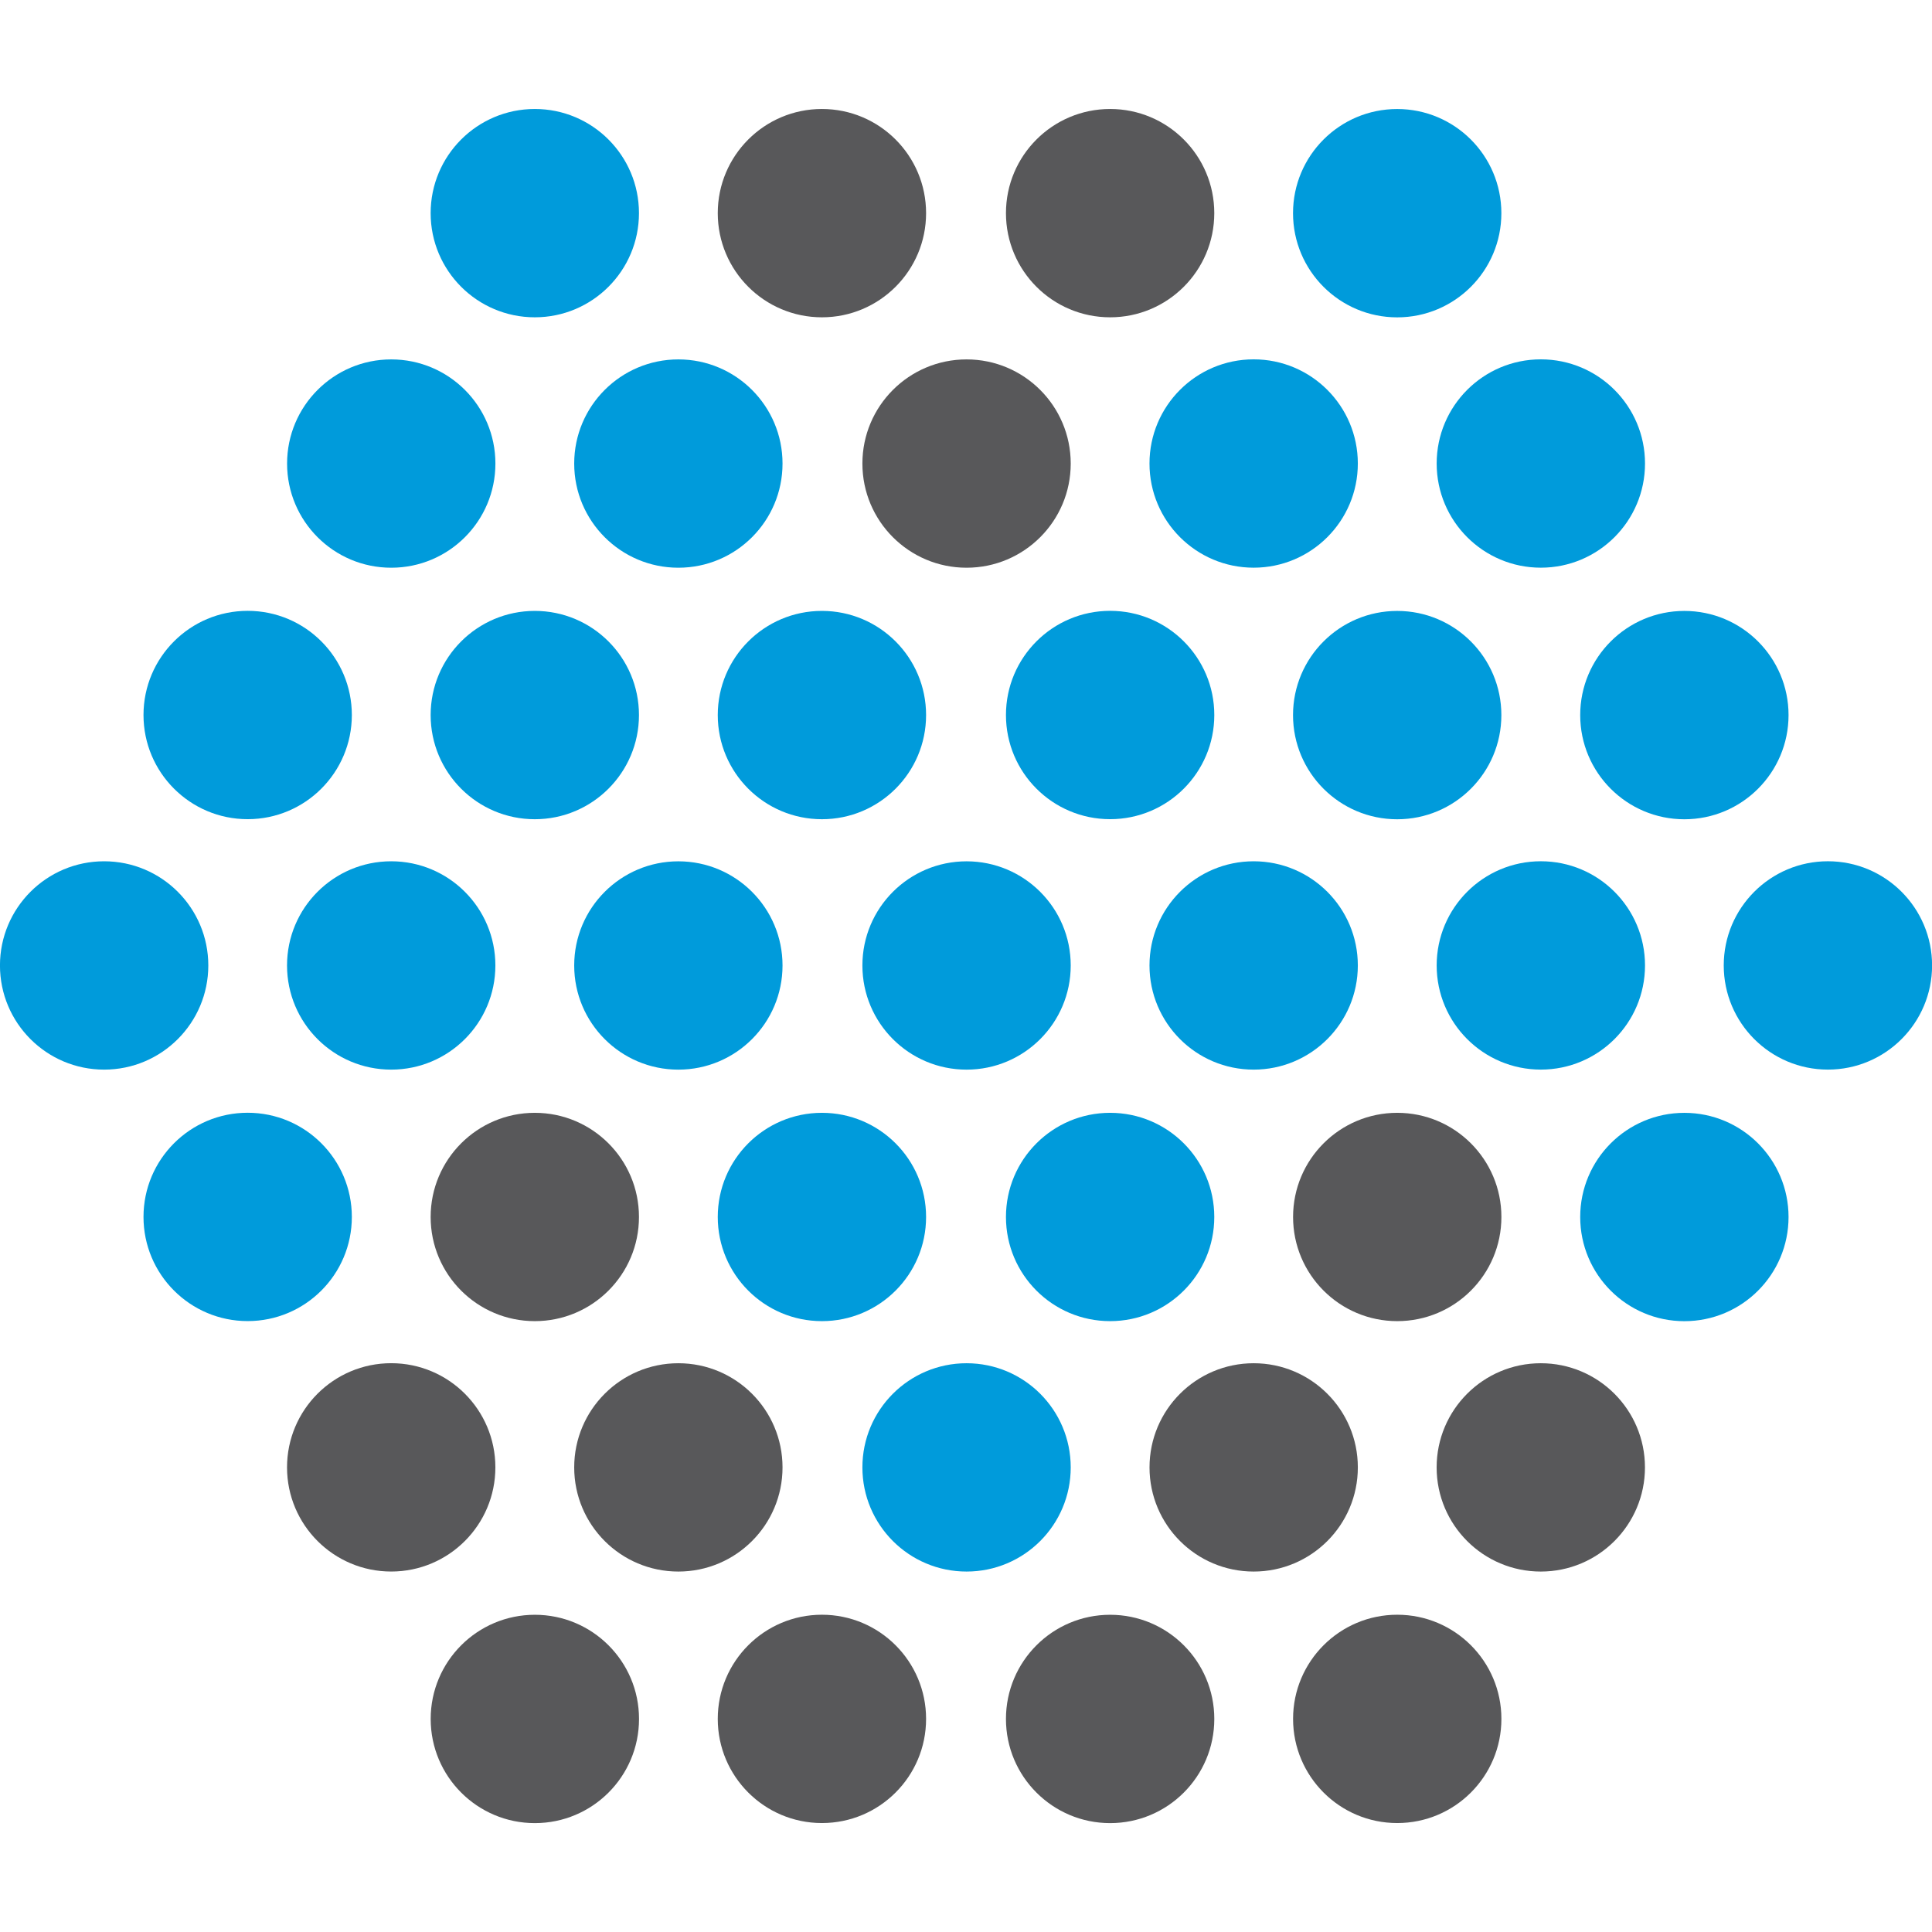
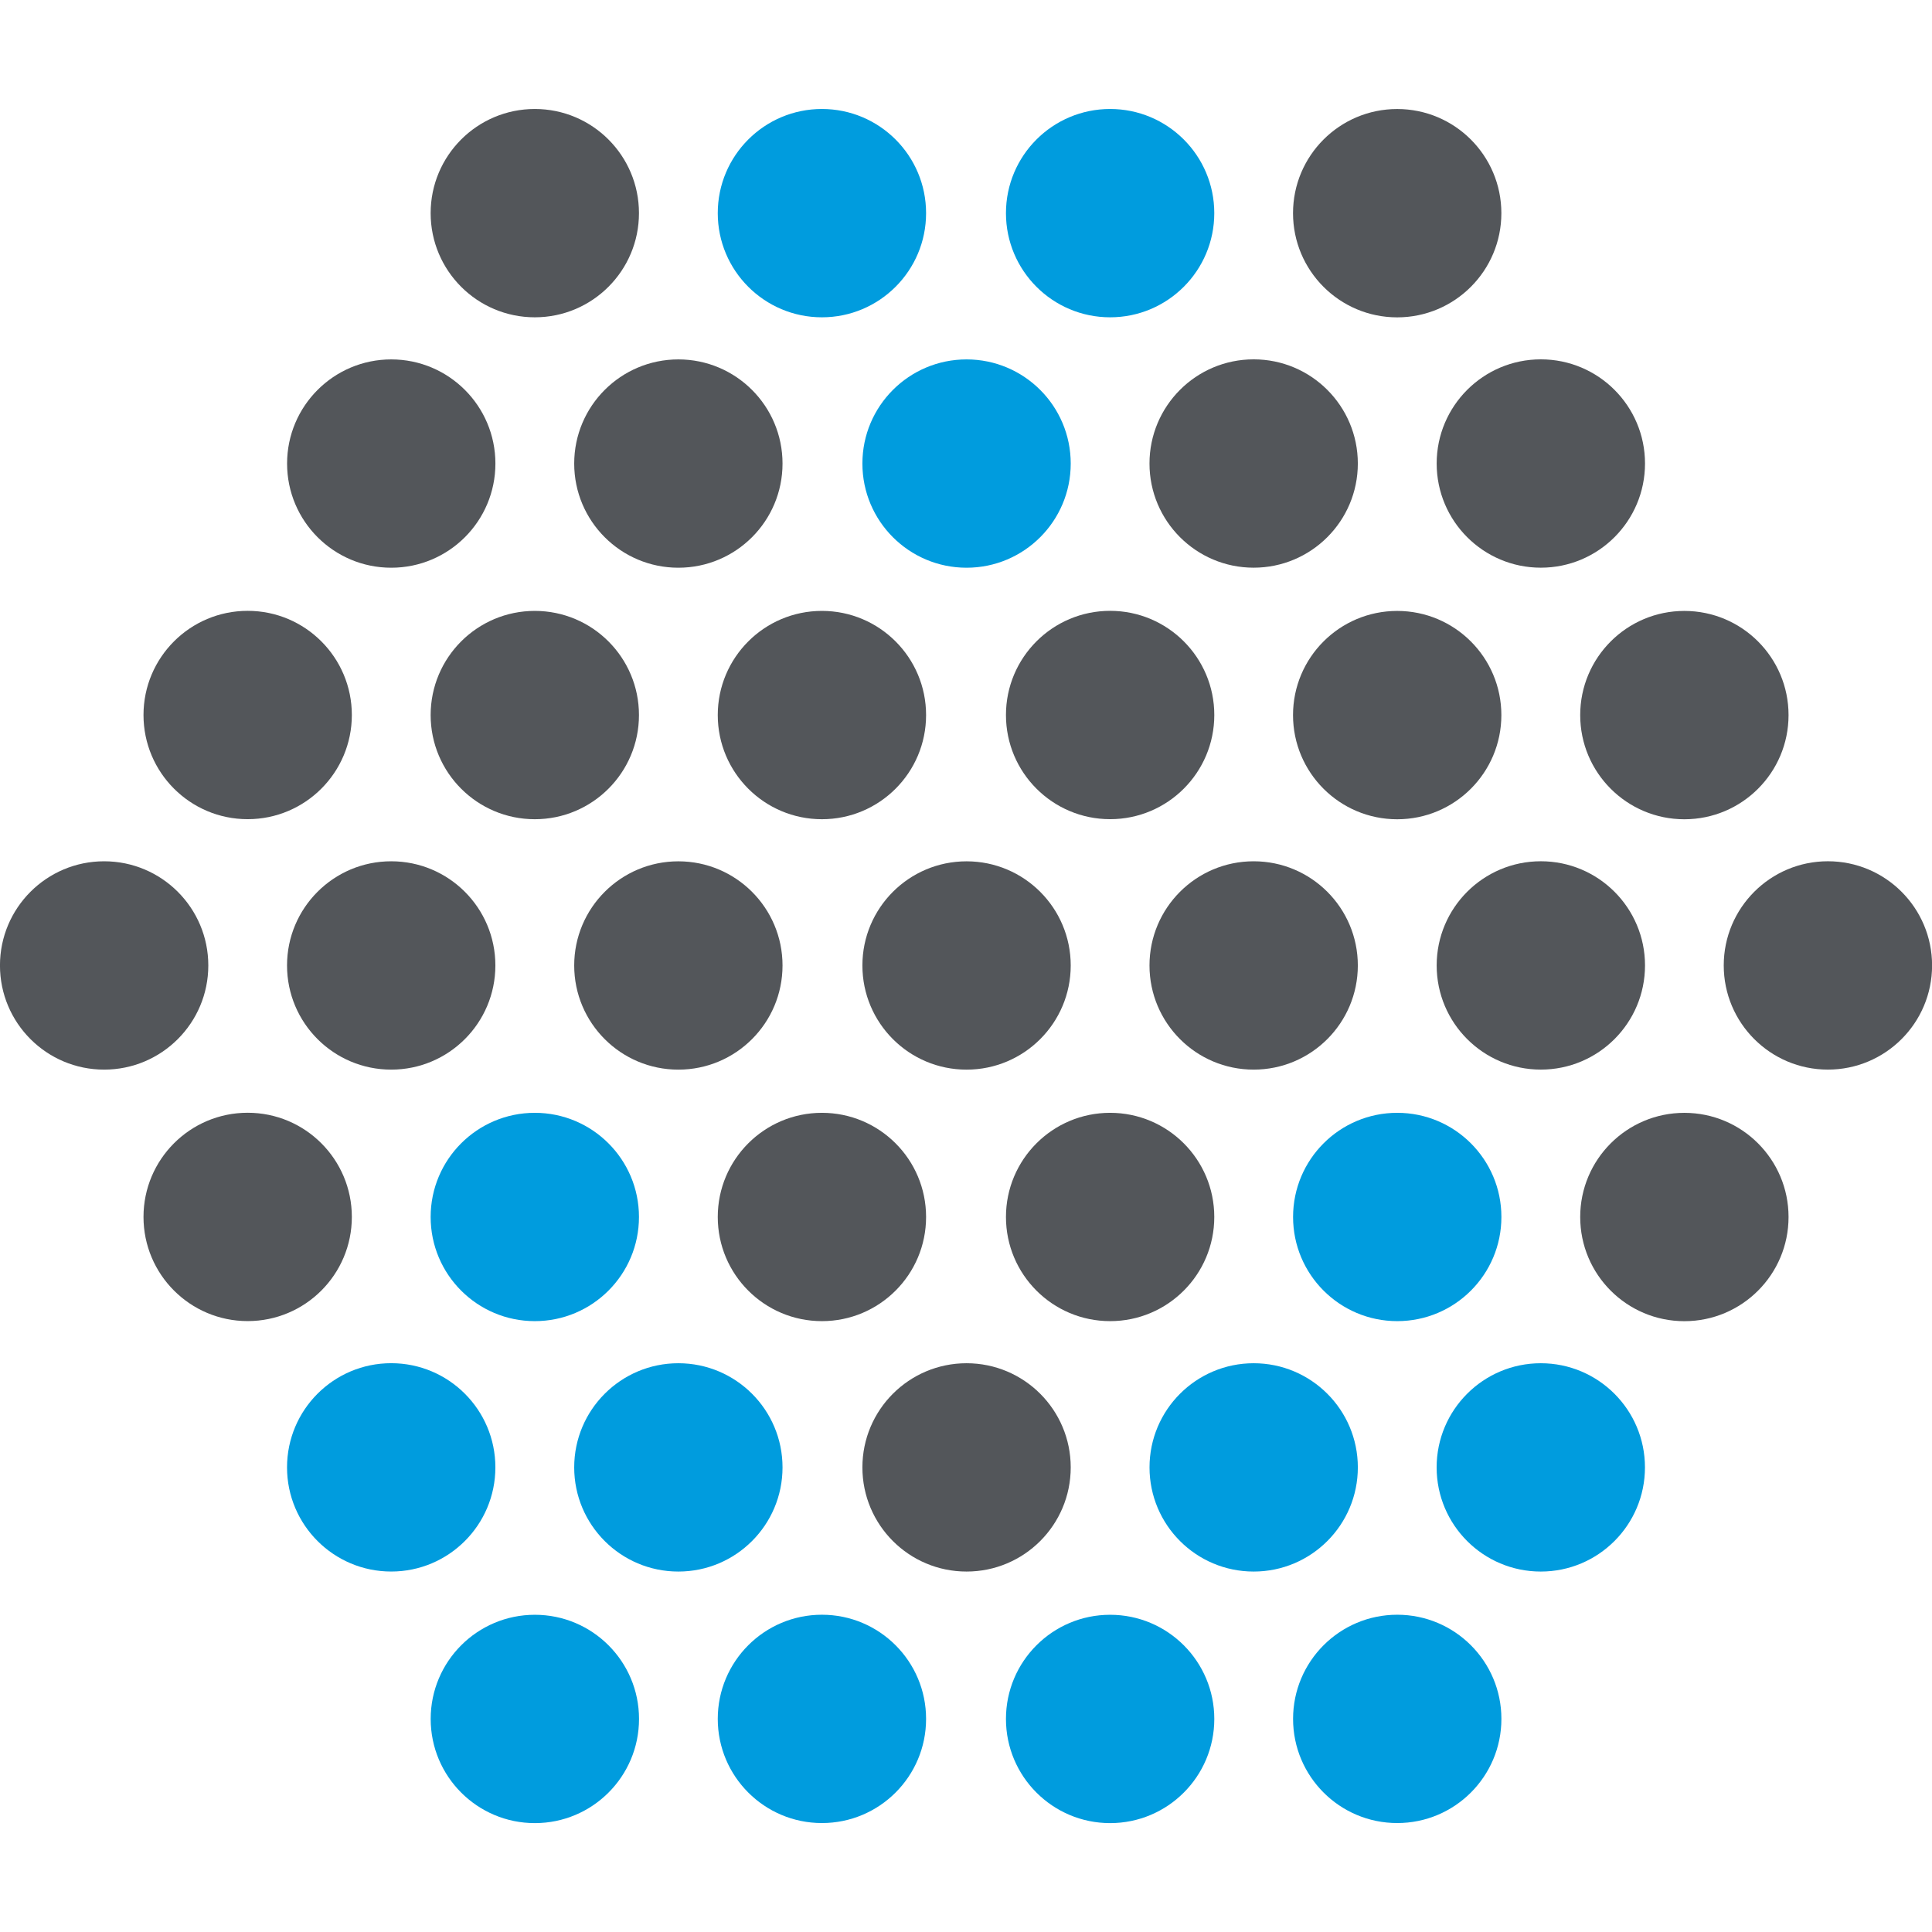
<svg xmlns="http://www.w3.org/2000/svg" width="64" height="64" version="1.1" viewBox="0 0 16.933 16.933" id="svg4648">
  <defs id="defs4652" />
  <g transform="translate(-117.3053,-206.6313)" id="g4646" style="stroke-width:0.255">
-     <circle cx="118.218" cy="215.093" r="0.913" id="circle4560" style="fill:#009bdb;stroke-width:0.241" />
-     <circle cx="119.476" cy="217.297" r="0.913" id="circle4562" style="fill:#009bdb;stroke-width:0.241" />
-     <circle cx="120.734" cy="219.492" r="0.913" id="circle4564" style="fill:#58585a;stroke-width:0.241" />
-     <circle cx="121.993" cy="221.697" r="0.913" id="circle4566" style="fill:#58585a;stroke-width:0.241" />
-     <circle cx="119.476" cy="212.898" r="0.913" id="circle4568" style="fill:#009bdb;stroke-width:0.241" />
-     <circle cx="120.734" cy="215.093" r="0.913" id="circle4570" style="fill:#009bdb;stroke-width:0.241" />
-     <g id="g4578" style="fill:#58585a" transform="matrix(0.9460297,0,0,0.9460297,6.331008,11.11031)">
-       <circle cx="122.26" cy="217.95" r="0.965" id="circle4572" />
-       <circle cx="123.59" cy="220.27" r="0.965" id="circle4574" />
-       <circle cx="124.92" cy="222.6" r="0.965" id="circle4576" />
+     <circle cx="118.218" cy="215.093" r="0.913" id="circle4560" style="fill:#53565a;stroke-width:0.241;fill-opacity:1" />
+     <circle cx="119.476" cy="217.297" r="0.913" id="circle4562" style="fill:#53565a;stroke-width:0.241;fill-opacity:1" />
+     <circle cx="120.734" cy="219.492" r="0.913" id="circle4564" style="fill:#009cde;stroke-width:0.241;fill-opacity:1" />
+     <circle cx="121.993" cy="221.697" r="0.913" id="circle4566" style="fill:#009cde;stroke-width:0.241;fill-opacity:1" />
+     <circle cx="119.476" cy="212.898" r="0.913" id="circle4568" style="fill:#53565a;stroke-width:0.241;fill-opacity:1" />
+     <circle cx="120.734" cy="215.093" r="0.913" id="circle4570" style="fill:#53565a;stroke-width:0.241;fill-opacity:1" />
+     <g id="g4578" style="fill:#009cde;fill-opacity:1" transform="matrix(0.9460297,0,0,0.9460297,6.331008,11.11031)">
+       <circle cx="122.26" cy="217.95" r="0.965" id="circle4572" style="fill:#009cde;fill-opacity:1" />
+       <circle cx="123.59" cy="220.27" r="0.965" id="circle4574" style="fill:#009cde;fill-opacity:1" />
+       <circle cx="124.92" cy="222.6" r="0.965" id="circle4576" style="fill:#009cde;fill-opacity:1" />
    </g>
-     <g id="g4590" style="fill:#009bdb" transform="matrix(0.9460297,0,0,0.9460297,6.331008,11.11031)">
-       <circle cx="120.93" cy="210.97" r="0.965" id="circle4580" />
-       <circle cx="122.26" cy="213.3" r="0.965" id="circle4582" />
-       <circle cx="123.59" cy="215.62" r="0.965" id="circle4584" />
-       <circle cx="124.92" cy="217.95" r="0.965" id="circle4586" />
-       <circle cx="126.26" cy="220.27" r="0.965" id="circle4588" />
+     <g id="g4590" style="fill:#53565a;fill-opacity:1" transform="matrix(0.9460297,0,0,0.9460297,6.331008,11.11031)">
+       <circle cx="120.93" cy="210.97" r="0.965" id="circle4580" style="fill:#53565a;fill-opacity:1" />
+       <circle cx="122.26" cy="213.3" r="0.965" id="circle4582" style="fill:#53565a;fill-opacity:1" />
+       <circle cx="123.59" cy="215.62" r="0.965" id="circle4584" style="fill:#53565a;fill-opacity:1" />
+       <circle cx="124.92" cy="217.95" r="0.965" id="circle4586" style="fill:#53565a;fill-opacity:1" />
+       <circle cx="126.26" cy="220.27" r="0.965" id="circle4588" style="fill:#53565a;fill-opacity:1" />
    </g>
-     <circle cx="127.035" cy="221.697" r="0.913" id="circle4592" style="fill:#58585a;stroke-width:0.241" />
-     <g id="g4604" style="fill:#009bdb" transform="matrix(0.9460297,0,0,0.9460297,6.331008,11.11031)">
-       <circle cx="122.26" cy="208.65" r="0.965" id="circle4594" />
-       <circle cx="123.59" cy="210.97" r="0.965" id="circle4596" />
-       <circle cx="124.92" cy="213.3" r="0.965" id="circle4598" />
-       <circle cx="126.26" cy="215.62" r="0.965" id="circle4600" />
-       <circle cx="127.59" cy="217.95" r="0.965" id="circle4602" />
+     <circle cx="127.035" cy="221.697" r="0.913" id="circle4592" style="fill:#009cde;stroke-width:0.241;fill-opacity:1" />
+     <g id="g4604" style="fill:#53565a;fill-opacity:1" transform="matrix(0.9460297,0,0,0.9460297,6.331008,11.11031)">
+       <circle cx="122.26" cy="208.65" r="0.965" id="circle4594" style="fill:#53565a;fill-opacity:1" />
+       <circle cx="123.59" cy="210.97" r="0.965" id="circle4596" style="fill:#53565a;fill-opacity:1" />
+       <circle cx="124.92" cy="213.3" r="0.965" id="circle4598" style="fill:#53565a;fill-opacity:1" />
+       <circle cx="126.26" cy="215.62" r="0.965" id="circle4600" style="fill:#53565a;fill-opacity:1" />
+       <circle cx="127.59" cy="217.95" r="0.965" id="circle4602" style="fill:#53565a;fill-opacity:1" />
    </g>
-     <g id="g4614" style="fill:#58585a" transform="matrix(0.9460297,0,0,0.9460297,6.331008,11.11031)">
-       <circle cx="128.92" cy="220.27" r="0.965" id="circle4606" />
-       <circle cx="130.25" cy="222.6" r="0.965" id="circle4608" />
-       <circle cx="124.92" cy="208.65" r="0.965" id="circle4610" />
-       <circle cx="126.26" cy="210.97" r="0.965" id="circle4612" />
+     <g id="g4614" style="fill:#009cde;fill-opacity:1" transform="matrix(0.9460297,0,0,0.9460297,6.331008,11.11031)">
+       <circle cx="128.92" cy="220.27" r="0.965" id="circle4606" style="fill:#009cde;fill-opacity:1" />
+       <circle cx="130.25" cy="222.6" r="0.965" id="circle4608" style="fill:#009cde;fill-opacity:1" />
+       <circle cx="124.92" cy="208.65" r="0.965" id="circle4610" style="fill:#009cde;fill-opacity:1" />
+       <circle cx="126.26" cy="210.97" r="0.965" id="circle4612" style="fill:#009cde;fill-opacity:1" />
    </g>
-     <circle cx="127.035" cy="212.898" r="0.913" id="circle4616" style="fill:#009bdb;stroke-width:0.241" />
-     <circle cx="128.293" cy="215.093" r="0.913" id="circle4618" style="fill:#009bdb;stroke-width:0.241" />
-     <g id="g4626" style="fill:#58585a" transform="matrix(0.9460297,0,0,0.9460297,6.331008,11.11031)">
-       <circle cx="130.25" cy="217.95" r="0.965" id="circle4620" />
-       <circle cx="131.58" cy="220.27" r="0.965" id="circle4622" />
-       <circle cx="127.59" cy="208.65" r="0.965" id="circle4624" />
+     <circle cx="127.035" cy="212.898" r="0.913" id="circle4616" style="fill:#53565a;stroke-width:0.241;fill-opacity:1" />
+     <circle cx="128.293" cy="215.093" r="0.913" id="circle4618" style="fill:#53565a;stroke-width:0.241;fill-opacity:1" />
+     <g id="g4626" style="fill:#009cde;fill-opacity:1" transform="matrix(0.9460297,0,0,0.9460297,6.331008,11.11031)">
+       <circle cx="130.25" cy="217.95" r="0.965" id="circle4620" style="fill:#009cde;fill-opacity:1" />
+       <circle cx="131.58" cy="220.27" r="0.965" id="circle4622" style="fill:#009cde;fill-opacity:1" />
+       <circle cx="127.59" cy="208.65" r="0.965" id="circle4624" style="fill:#009cde;fill-opacity:1" />
    </g>
-     <g id="g4644" style="fill:#009bdb" transform="translate(0,0.1427992)">
-       <circle cx="128.293" cy="210.551" r="0.913" id="circle4628" style="stroke-width:0.241" />
-       <circle cx="129.551" cy="212.756" r="0.913" id="circle4630" style="stroke-width:0.241" />
-       <circle cx="130.81" cy="214.95" r="0.913" id="circle4632" style="stroke-width:0.241" />
-       <circle cx="132.068" cy="217.155" r="0.913" id="circle4634" style="stroke-width:0.241" />
-       <circle cx="129.551" cy="208.357" r="0.913" id="circle4636" style="stroke-width:0.241" />
-       <circle cx="130.81" cy="210.551" r="0.913" id="circle4638" style="stroke-width:0.241" />
-       <circle cx="132.068" cy="212.756" r="0.913" id="circle4640" style="stroke-width:0.241" />
-       <circle cx="133.326" cy="214.95" r="0.913" id="circle4642" style="stroke-width:0.241" />
+     <g id="g4644" style="fill:#53565a;fill-opacity:1" transform="translate(0,0.1427992)">
+       <circle cx="128.293" cy="210.551" r="0.913" id="circle4628" style="stroke-width:0.241;fill:#53565a;fill-opacity:1" />
+       <circle cx="129.551" cy="212.756" r="0.913" id="circle4630" style="stroke-width:0.241;fill:#53565a;fill-opacity:1" />
+       <circle cx="130.81" cy="214.95" r="0.913" id="circle4632" style="stroke-width:0.241;fill:#53565a;fill-opacity:1" />
+       <circle cx="132.068" cy="217.155" r="0.913" id="circle4634" style="stroke-width:0.241;fill:#53565a;fill-opacity:1" />
+       <circle cx="129.551" cy="208.357" r="0.913" id="circle4636" style="stroke-width:0.241;fill:#53565a;fill-opacity:1" />
+       <circle cx="130.81" cy="210.551" r="0.913" id="circle4638" style="stroke-width:0.241;fill:#53565a;fill-opacity:1" />
+       <circle cx="132.068" cy="212.756" r="0.913" id="circle4640" style="stroke-width:0.241;fill:#53565a;fill-opacity:1" />
+       <circle cx="133.326" cy="214.95" r="0.913" id="circle4642" style="stroke-width:0.241;fill:#53565a;fill-opacity:1" />
    </g>
  </g>
</svg>
